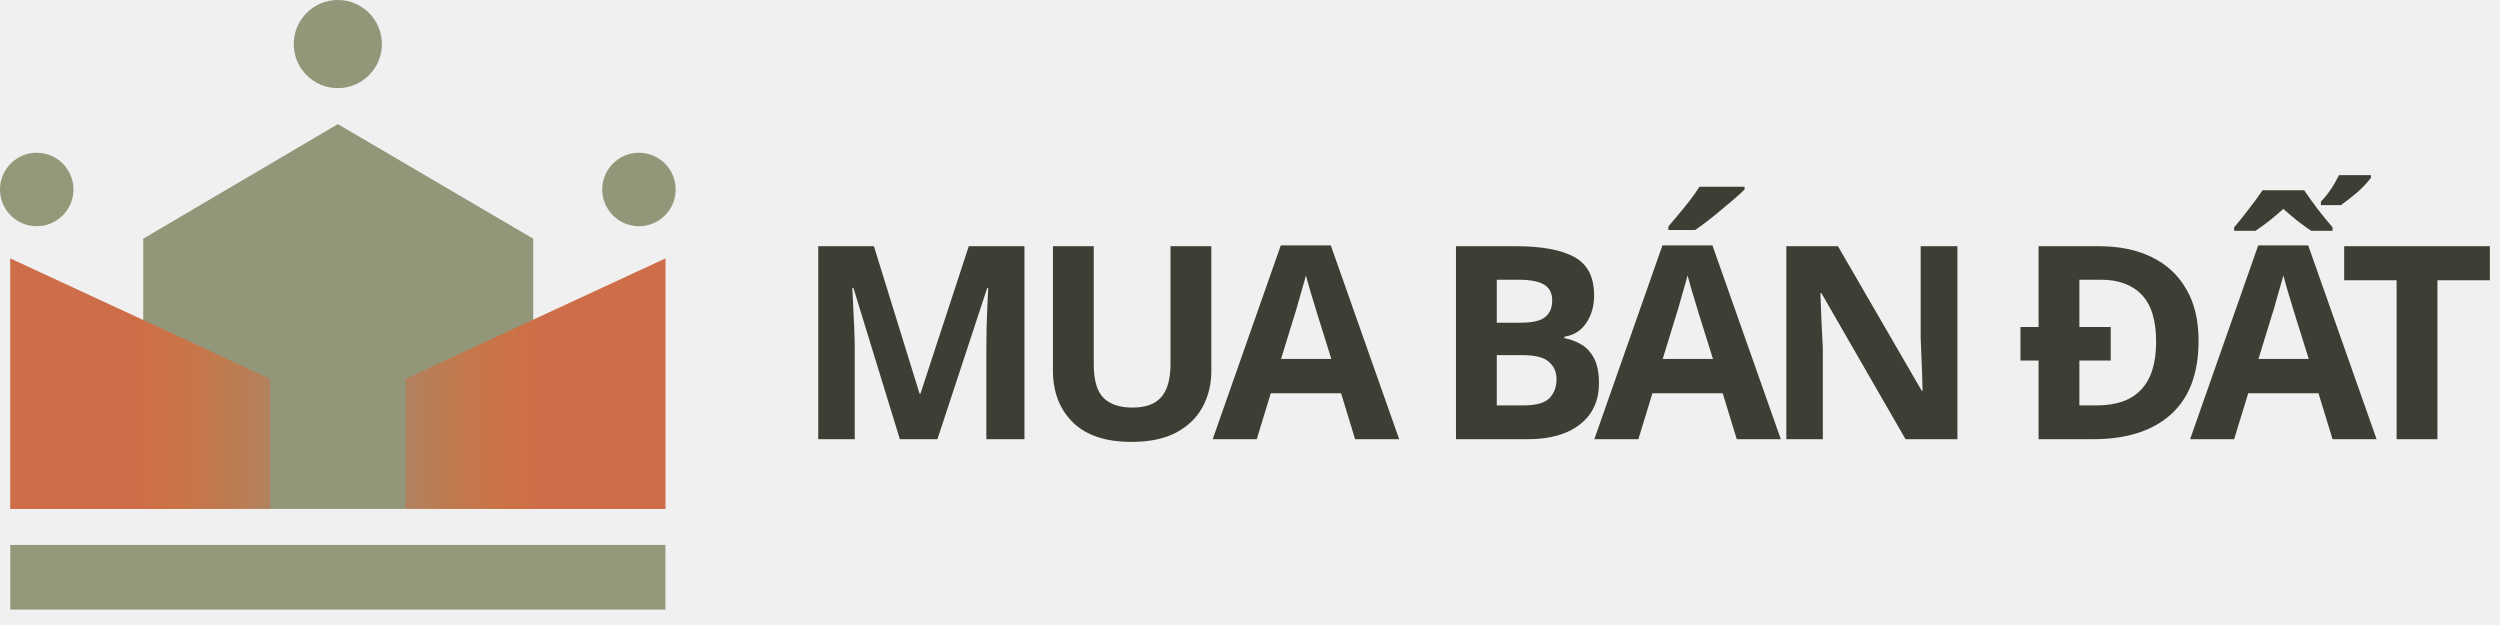
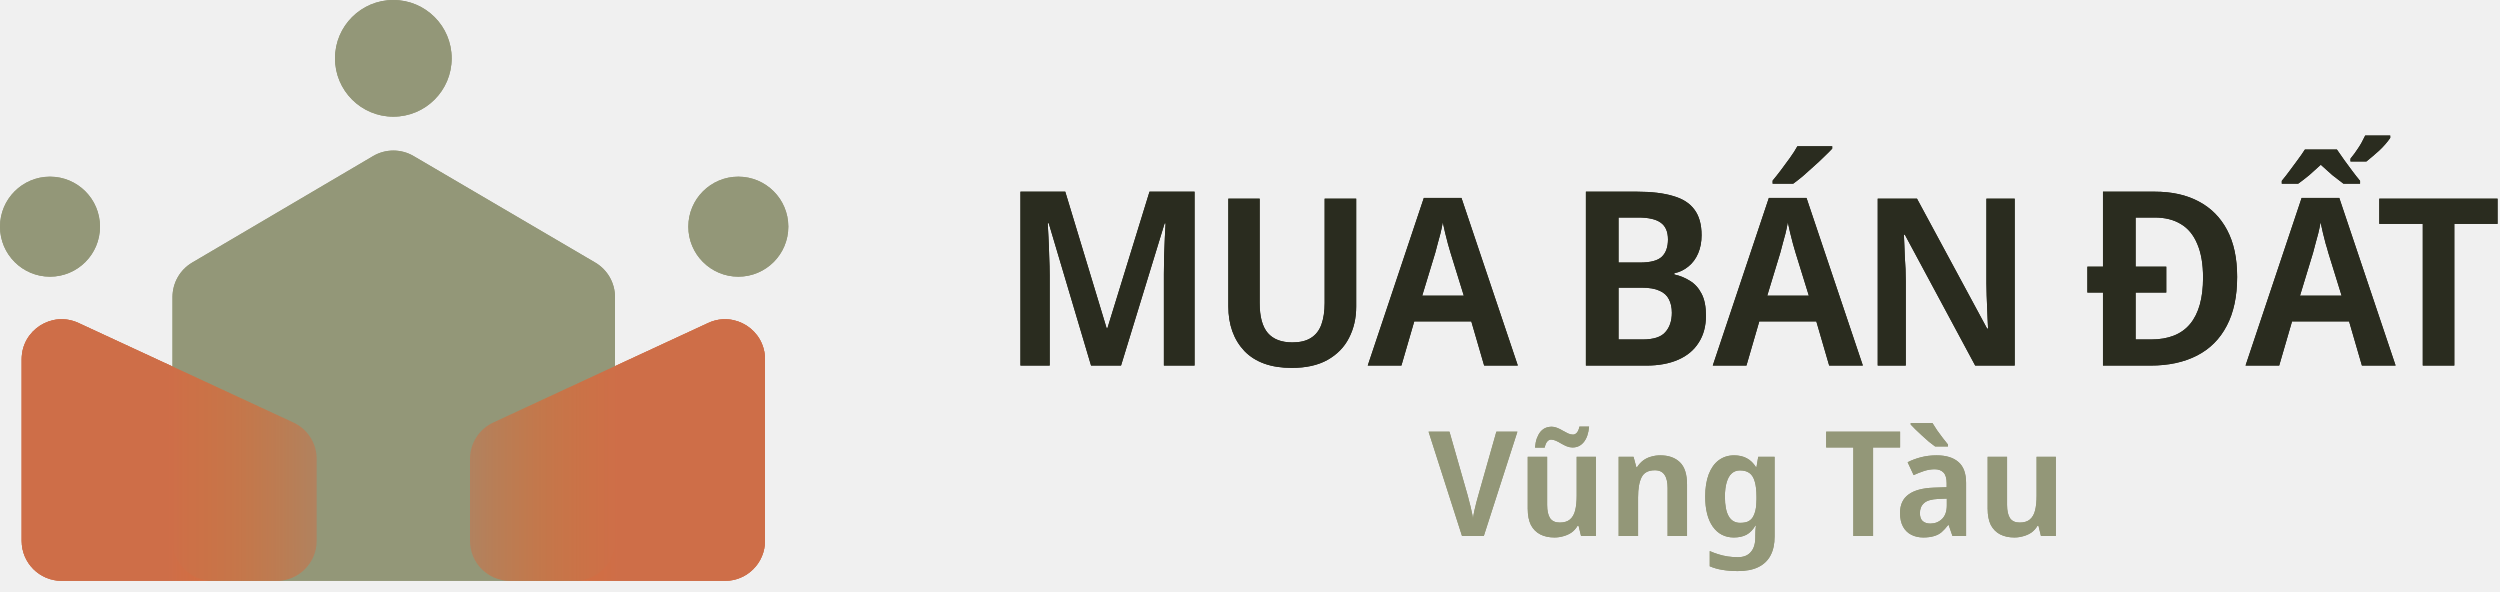
- <svg xmlns="http://www.w3.org/2000/svg" width="148" height="37" viewBox="0 0 148 37" fill="none">
-   <path d="M8.479 14.13V30.13H31.566V14.13L20 7.348L8.479 14.13Z" fill="#93977A" />
-   <path d="M0.609 15.304V30.13H16.001V22.435L0.609 15.304Z" fill="url(#paint0_linear_53_141)" />
-   <path d="M0.609 15.304V30.13H16.001V22.435L0.609 15.304Z" fill="#CF6F49" fill-opacity="0.5" />
-   <path d="M39.391 15.304V30.13H23.999V22.435L39.391 15.304Z" fill="url(#paint1_linear_53_141)" />
-   <path d="M39.391 15.304V30.13H23.999V22.435L39.391 15.304Z" fill="#CF6F49" fill-opacity="0.5" />
-   <rect x="0.609" y="32.261" width="38.783" height="3.826" fill="#939878" />
-   <circle cx="2.174" cy="11.217" r="2.174" fill="#939878" />
-   <circle cx="37.826" cy="11.217" r="2.174" fill="#93977A" />
-   <circle cx="19.999" cy="2.609" r="2.609" fill="#93977A" />
-   <path d="M53.272 26L50.52 17.04H50.456C50.467 17.253 50.483 17.573 50.504 18C50.525 18.427 50.547 18.885 50.568 19.376C50.589 19.856 50.6 20.293 50.6 20.688V26H48.44V14.576H51.736L54.44 23.312H54.488L57.352 14.576H60.648V26H58.392V20.592C58.392 20.229 58.397 19.813 58.408 19.344C58.429 18.875 58.445 18.432 58.456 18.016C58.477 17.589 58.493 17.269 58.504 17.056H58.44L55.496 26H53.272ZM71.71 21.968C71.71 22.757 71.534 23.472 71.182 24.112C70.84 24.741 70.318 25.243 69.614 25.616C68.92 25.979 68.04 26.16 66.974 26.16C65.459 26.16 64.307 25.776 63.518 25.008C62.728 24.229 62.334 23.205 62.334 21.936V14.576H64.75V21.568C64.75 22.507 64.942 23.168 65.326 23.552C65.71 23.936 66.28 24.128 67.038 24.128C67.827 24.128 68.398 23.92 68.75 23.504C69.112 23.088 69.294 22.437 69.294 21.552V14.576H71.71V21.968ZM80.223 26L79.391 23.28H75.231L74.399 26H71.791L75.823 14.528H78.783L82.831 26H80.223ZM77.983 18.592C77.93 18.411 77.861 18.181 77.775 17.904C77.69 17.627 77.605 17.344 77.519 17.056C77.434 16.768 77.365 16.517 77.311 16.304C77.258 16.517 77.183 16.784 77.087 17.104C77.002 17.413 76.917 17.712 76.831 18C76.757 18.277 76.698 18.475 76.655 18.592L75.839 21.248H78.815L77.983 18.592ZM89.746 14.576C91.272 14.576 92.424 14.789 93.202 15.216C93.981 15.643 94.37 16.395 94.37 17.472C94.37 18.123 94.216 18.672 93.906 19.12C93.608 19.568 93.176 19.84 92.61 19.936V20.016C92.994 20.091 93.341 20.224 93.65 20.416C93.96 20.608 94.205 20.885 94.386 21.248C94.568 21.611 94.658 22.091 94.658 22.688C94.658 23.723 94.285 24.533 93.538 25.12C92.792 25.707 91.768 26 90.466 26H86.194V14.576H89.746ZM90.018 19.104C90.722 19.104 91.208 18.992 91.474 18.768C91.752 18.544 91.89 18.219 91.89 17.792C91.89 17.355 91.73 17.04 91.41 16.848C91.09 16.656 90.584 16.56 89.89 16.56H88.61V19.104H90.018ZM88.61 21.024V24H90.194C90.92 24 91.426 23.861 91.714 23.584C92.002 23.296 92.146 22.917 92.146 22.448C92.146 22.021 91.997 21.68 91.698 21.424C91.41 21.157 90.882 21.024 90.114 21.024H88.61ZM102.816 26L101.984 23.28H97.824L96.992 26H94.384L98.416 14.528H101.376L105.424 26H102.816ZM100.576 18.592C100.523 18.411 100.454 18.181 100.368 17.904C100.283 17.627 100.198 17.344 100.112 17.056C100.027 16.768 99.958 16.517 99.904 16.304C99.851 16.517 99.776 16.784 99.68 17.104C99.595 17.413 99.51 17.712 99.424 18C99.35 18.277 99.291 18.475 99.248 18.592L98.432 21.248H101.408L100.576 18.592ZM103.28 11.216C103.131 11.365 102.934 11.547 102.688 11.76C102.443 11.973 102.176 12.197 101.888 12.432C101.611 12.667 101.334 12.891 101.056 13.104C100.79 13.307 100.555 13.477 100.352 13.616H98.768V13.408C98.939 13.205 99.136 12.971 99.36 12.704C99.595 12.427 99.824 12.144 100.048 11.856C100.272 11.557 100.459 11.291 100.608 11.056H103.28V11.216ZM115.879 26H112.807L107.831 17.36H107.767C107.789 17.904 107.81 18.448 107.831 18.992C107.863 19.536 107.89 20.08 107.911 20.624V26H105.751V14.576H108.807L113.767 23.136H113.815C113.805 22.603 113.789 22.075 113.767 21.552C113.746 21.029 113.725 20.507 113.703 19.984V14.576H115.879V26ZM124.267 14.576C125.462 14.576 126.496 14.789 127.371 15.216C128.256 15.643 128.939 16.272 129.419 17.104C129.91 17.925 130.155 18.949 130.155 20.176C130.155 22.107 129.606 23.563 128.507 24.544C127.419 25.515 125.888 26 123.915 26H120.683V21.344H119.611V19.36H120.683V14.576H124.267ZM124.379 16.56H123.099V19.36H124.955V21.344H123.099V24H124.123C126.47 24 127.643 22.747 127.643 20.24C127.643 18.971 127.36 18.043 126.795 17.456C126.23 16.859 125.424 16.56 124.379 16.56ZM137.398 11.936C137.612 11.712 137.798 11.483 137.958 11.248C138.129 11.003 138.3 10.709 138.47 10.368H140.358V10.528C140.124 10.837 139.846 11.131 139.526 11.408C139.206 11.675 138.892 11.92 138.582 12.144H137.398V11.936ZM136.822 13.664C136.556 13.483 136.284 13.285 136.006 13.072C135.729 12.848 135.452 12.613 135.174 12.368C134.897 12.613 134.62 12.848 134.342 13.072C134.065 13.285 133.793 13.483 133.526 13.664H132.262V13.456C132.529 13.147 132.812 12.795 133.11 12.4C133.42 12.005 133.697 11.627 133.942 11.264H136.406C136.652 11.627 136.924 12.005 137.222 12.4C137.532 12.795 137.82 13.147 138.086 13.456V13.664H136.822ZM138.086 26L137.254 23.28H133.094L132.262 26H129.654L133.686 14.528H136.646L140.694 26H138.086ZM135.846 18.592C135.793 18.411 135.724 18.181 135.638 17.904C135.553 17.627 135.468 17.344 135.382 17.056C135.297 16.768 135.228 16.517 135.174 16.304C135.121 16.517 135.046 16.784 134.95 17.104C134.865 17.413 134.78 17.712 134.694 18C134.62 18.277 134.561 18.475 134.518 18.592L133.702 21.248H136.678L135.846 18.592ZM144.296 26H141.88V16.592H138.776V14.576H147.4V16.592H144.296V26Z" fill="#2A2C1F" fill-opacity="0.9" />
+ <svg xmlns="http://www.w3.org/2000/svg" width="148" height="35" viewBox="0 0 148 35" fill="none">
+   <g clip-path="url(#clip0_456_32)">
+     <path d="M10.212 17.584V32.017C10.212 33.325 11.272 34.385 12.58 34.385H34.04C35.348 34.385 36.408 33.325 36.408 32.017V17.587C36.408 16.747 35.963 15.97 35.238 15.544L24.485 9.239C23.745 8.804 22.826 8.805 22.086 9.241L11.379 15.544C10.656 15.969 10.212 16.746 10.212 17.584Z" fill="#939778" />
+     <path d="M1.283 21.27V32.017C1.283 33.325 2.343 34.385 3.651 34.385H16.379C17.686 34.385 18.747 33.325 18.747 32.017V27.166C18.747 26.244 18.211 25.405 17.374 25.017L4.646 19.121C3.077 18.394 1.283 19.54 1.283 21.27Z" fill="url(#paint0_linear_456_32)" />
+     <path d="M1.283 21.27V32.017C1.283 33.325 2.343 34.385 3.651 34.385H16.379C17.686 34.385 18.747 33.325 18.747 32.017V27.166C18.747 26.244 18.211 25.405 17.374 25.017L4.646 19.121C3.077 18.394 1.283 19.54 1.283 21.27Z" fill="#CF6F49" fill-opacity="0.5" />
+     <path d="M45.288 21.27V32.017C45.288 33.325 44.228 34.385 42.92 34.385H30.192C28.884 34.385 27.824 33.325 27.824 32.017V27.166C27.824 26.244 28.36 25.405 29.197 25.017L41.925 19.121C43.494 18.394 45.288 19.54 45.288 21.27Z" fill="url(#paint1_linear_456_32)" />
+     <path d="M45.288 21.27V32.017C45.288 33.325 44.228 34.385 42.92 34.385H30.192C28.884 34.385 27.824 33.325 27.824 32.017V27.166C27.824 26.244 28.36 25.405 29.197 25.017L41.925 19.121C43.494 18.394 45.288 19.54 45.288 21.27Z" fill="#CF6F49" fill-opacity="0.5" />
+     <path d="M2.96 16.379C4.595 16.379 5.92 15.053 5.92 13.419C5.92 11.784 4.595 10.459 2.96 10.459C1.325 10.459 0 11.784 0 13.419C0 15.053 1.325 16.379 2.96 16.379Z" fill="#939778" />
+     <path d="M43.709 16.379C45.344 16.379 46.669 15.053 46.669 13.419C46.669 11.784 45.344 10.459 43.709 10.459C42.075 10.459 40.749 11.784 40.749 13.419C40.749 15.053 42.075 16.379 43.709 16.379Z" fill="#939778" />
+     <path d="M23.285 6.907C25.193 6.907 26.739 5.361 26.739 3.453C26.739 1.546 25.193 0 23.285 0C21.378 0 19.832 1.546 19.832 3.453C19.832 5.361 21.378 6.907 23.285 6.907Z" fill="#939778" />
+     <path d="M64.591 21.641L62.083 13.208H62.025C62.035 13.4 62.05 13.674 62.069 14.029C62.088 14.375 62.102 14.755 62.112 15.168C62.131 15.572 62.141 15.951 62.141 16.307V21.641H60.411V11.348H63.063L65.514 19.435H65.557L68.051 11.348H70.718V21.641H68.902V16.221C68.902 15.894 68.906 15.538 68.916 15.154C68.926 14.76 68.94 14.39 68.959 14.044C68.979 13.688 68.993 13.414 69.003 13.222H68.945L66.365 21.641H64.591ZM80.287 18.153C80.287 18.836 80.144 19.454 79.858 20.008C79.582 20.552 79.157 20.986 78.585 21.309C78.022 21.622 77.317 21.779 76.468 21.779C75.25 21.779 74.318 21.447 73.672 20.783C73.036 20.109 72.717 19.224 72.717 18.126V11.76H74.572V17.946C74.572 18.748 74.733 19.339 75.056 19.717C75.379 20.086 75.863 20.271 76.509 20.271C76.961 20.271 77.326 20.183 77.603 20.008C77.889 19.832 78.096 19.57 78.225 19.219C78.355 18.859 78.419 18.43 78.419 17.932V11.76H80.287V18.153ZM87.862 21.641L87.101 19.025H83.724L82.963 21.641H80.97L84.291 11.718H86.519L89.855 21.641H87.862ZM85.869 14.957C85.832 14.809 85.781 14.634 85.717 14.431C85.662 14.218 85.606 14.002 85.551 13.78C85.505 13.559 85.459 13.351 85.412 13.158C85.376 13.379 85.329 13.6 85.274 13.822C85.219 14.034 85.163 14.237 85.108 14.431C85.062 14.624 85.016 14.8 84.97 14.957L84.195 17.503H86.658L85.869 14.957ZM96.912 11.348C97.777 11.348 98.493 11.434 99.06 11.607C99.628 11.771 100.045 12.04 100.314 12.415C100.594 12.79 100.733 13.294 100.733 13.928C100.733 14.322 100.666 14.678 100.53 14.995C100.396 15.312 100.204 15.572 99.954 15.774C99.713 15.975 99.435 16.11 99.118 16.177V16.249C99.445 16.317 99.752 16.442 100.041 16.624C100.329 16.797 100.56 17.052 100.733 17.388C100.905 17.715 100.992 18.147 100.992 18.686C100.992 19.31 100.848 19.844 100.56 20.286C100.281 20.728 99.877 21.064 99.348 21.295C98.82 21.525 98.191 21.641 97.46 21.641H93.885V11.348H96.912ZM97.085 15.543C97.71 15.543 98.142 15.428 98.383 15.197C98.623 14.966 98.744 14.625 98.744 14.173C98.744 13.712 98.599 13.381 98.311 13.179C98.032 12.977 97.585 12.876 96.97 12.876H95.817V15.543H97.085ZM95.817 17.028V20.098H97.23C97.883 20.098 98.335 19.954 98.585 19.666C98.844 19.378 98.974 18.993 98.974 18.513C98.974 18.205 98.916 17.941 98.801 17.72C98.695 17.499 98.513 17.331 98.253 17.215C97.994 17.09 97.633 17.028 97.172 17.028H95.817ZM108.288 21.641L107.526 19.025H104.15L103.389 21.641H101.396L104.717 11.718H106.945L110.281 21.641H108.288ZM106.295 14.957C106.258 14.809 106.207 14.634 106.143 14.431C106.087 14.218 106.032 14.002 105.977 13.78C105.931 13.559 105.884 13.351 105.838 13.158C105.801 13.379 105.755 13.6 105.7 13.822C105.644 14.034 105.589 14.237 105.534 14.431C105.487 14.624 105.441 14.8 105.395 14.957L104.62 17.503H107.084L106.295 14.957ZM108.467 8.798C108.348 8.927 108.191 9.084 107.997 9.269C107.812 9.453 107.605 9.647 107.374 9.85C107.153 10.053 106.936 10.247 106.724 10.431C106.512 10.606 106.322 10.754 106.156 10.874H104.939V10.694C105.086 10.519 105.248 10.316 105.422 10.085C105.598 9.845 105.778 9.601 105.962 9.352C106.148 9.093 106.295 8.863 106.405 8.66H108.467V8.798ZM119.27 21.641H116.932L112.766 13.891H112.711C112.72 14.094 112.729 14.311 112.739 14.541C112.747 14.763 112.756 14.993 112.766 15.233C112.784 15.464 112.798 15.699 112.808 15.939C112.816 16.179 112.821 16.419 112.821 16.659V21.641H111.161V11.76H113.485L117.637 19.454H117.693C117.684 19.27 117.674 19.071 117.665 18.859C117.656 18.638 117.646 18.412 117.637 18.181C117.628 17.95 117.619 17.715 117.61 17.475C117.6 17.235 117.596 17.005 117.596 16.783V11.76H119.27V21.641ZM127.567 11.348C128.575 11.348 129.441 11.54 130.161 11.925C130.892 12.309 131.454 12.876 131.848 13.626C132.242 14.366 132.439 15.288 132.439 16.393C132.439 17.547 132.232 18.513 131.82 19.291C131.415 20.069 130.829 20.656 130.06 21.05C129.292 21.444 128.374 21.641 127.308 21.641H124.496V17.316H123.573V15.788H124.496V11.348H127.567ZM127.552 12.876H126.428V15.788H128.244V17.316H126.428V20.098H127.336C128.374 20.098 129.148 19.791 129.657 19.176C130.166 18.561 130.421 17.648 130.421 16.437C130.421 15.629 130.305 14.961 130.075 14.433C129.854 13.904 129.532 13.515 129.109 13.265C128.686 13.006 128.167 12.876 127.552 12.876ZM138.733 10.874C138.521 10.717 138.3 10.546 138.069 10.362C137.848 10.168 137.622 9.965 137.391 9.753C137.16 9.965 136.935 10.168 136.714 10.362C136.492 10.546 136.271 10.717 136.049 10.874H135.081V10.708C135.228 10.533 135.38 10.339 135.536 10.127C135.693 9.914 135.85 9.702 136.007 9.49C136.174 9.269 136.321 9.056 136.45 8.854H138.346C138.485 9.056 138.633 9.269 138.789 9.49C138.946 9.702 139.102 9.914 139.259 10.127C139.416 10.339 139.569 10.533 139.716 10.708V10.874H138.733ZM139.149 9.393C139.324 9.181 139.476 8.973 139.605 8.771C139.744 8.568 139.883 8.318 140.021 8.023H141.502V8.162C141.317 8.429 141.095 8.683 140.837 8.923C140.579 9.153 140.33 9.366 140.09 9.559H139.149V9.393ZM139.826 21.641L139.066 19.025H135.689L134.928 21.641H132.936L136.257 11.718H138.485L141.82 21.641H139.826ZM137.834 14.957C137.797 14.809 137.747 14.634 137.681 14.431C137.626 14.218 137.571 14.002 137.516 13.78C137.469 13.559 137.424 13.351 137.378 13.158C137.34 13.379 137.295 13.6 137.239 13.822C137.184 14.034 137.128 14.237 137.073 14.431C137.027 14.624 136.981 14.8 136.935 14.957L136.16 17.503H138.623L137.834 14.957ZM145.296 21.641H143.428V13.254H140.854V11.76H147.856V13.254H145.296V21.641Z" fill="#2A2C1F" />
+     <path d="M89.83 25.556L87.841 31.732H86.552L84.571 25.556H85.808L86.889 29.336C86.918 29.439 86.953 29.575 86.993 29.742C87.039 29.904 87.08 30.071 87.114 30.244C87.155 30.411 87.183 30.561 87.201 30.694C87.218 30.561 87.244 30.411 87.279 30.244C87.319 30.077 87.359 29.909 87.4 29.742C87.44 29.575 87.478 29.439 87.512 29.336L88.585 25.556H89.83ZM94.48 27.044V31.732H93.598L93.451 31.126H93.391C93.298 31.288 93.18 31.42 93.036 31.524C92.892 31.622 92.733 31.694 92.56 31.74C92.387 31.792 92.208 31.818 92.024 31.818C91.701 31.818 91.421 31.758 91.185 31.637C90.948 31.515 90.764 31.331 90.631 31.083C90.504 30.829 90.441 30.503 90.441 30.105V27.044H91.591V29.889C91.591 30.235 91.649 30.498 91.764 30.676C91.885 30.849 92.076 30.936 92.335 30.936C92.595 30.936 92.796 30.875 92.941 30.754C93.091 30.627 93.194 30.446 93.252 30.209C93.31 29.973 93.339 29.682 93.339 29.336V27.044H94.48ZM90.874 26.499C90.891 26.291 90.925 26.112 90.977 25.962C91.035 25.807 91.104 25.677 91.185 25.573C91.271 25.469 91.369 25.392 91.479 25.34C91.594 25.288 91.724 25.262 91.868 25.262C91.972 25.262 92.079 25.285 92.188 25.331C92.304 25.377 92.413 25.432 92.517 25.495C92.626 25.559 92.73 25.614 92.828 25.66C92.932 25.706 93.03 25.729 93.122 25.729C93.209 25.729 93.287 25.689 93.356 25.608C93.425 25.527 93.474 25.409 93.503 25.253H94.074C94.039 25.657 93.932 25.965 93.754 26.179C93.581 26.386 93.362 26.49 93.096 26.49C92.981 26.49 92.866 26.467 92.75 26.421C92.641 26.375 92.531 26.32 92.422 26.257C92.318 26.193 92.214 26.138 92.11 26.092C92.012 26.046 91.914 26.023 91.816 26.023C91.736 26.023 91.66 26.063 91.591 26.144C91.528 26.219 91.479 26.337 91.444 26.499H90.874ZM98.289 26.957C98.779 26.957 99.166 27.093 99.448 27.364C99.73 27.635 99.872 28.073 99.872 28.678V31.732H98.722V28.895C98.722 28.543 98.661 28.28 98.54 28.108C98.419 27.929 98.229 27.839 97.969 27.839C97.583 27.839 97.32 27.978 97.182 28.255C97.044 28.526 96.974 28.921 96.974 29.439V31.732H95.824V27.044H96.706L96.871 27.658H96.914C97.018 27.496 97.139 27.364 97.277 27.26C97.416 27.156 97.571 27.081 97.744 27.035C97.917 26.983 98.099 26.957 98.289 26.957ZM102.661 26.957C102.949 26.957 103.199 27.015 103.413 27.13C103.627 27.245 103.805 27.419 103.949 27.649H103.984L104.087 27.044H105.056V31.766C105.056 32.21 104.975 32.582 104.814 32.882C104.653 33.188 104.41 33.418 104.087 33.574C103.771 33.73 103.367 33.807 102.877 33.807C102.548 33.807 102.248 33.784 101.977 33.738C101.712 33.698 101.458 33.626 101.216 33.522V32.623C101.383 32.697 101.554 32.761 101.726 32.813C101.905 32.87 102.089 32.914 102.28 32.943C102.47 32.971 102.672 32.986 102.886 32.986C103.22 32.986 103.474 32.885 103.646 32.683C103.825 32.481 103.915 32.193 103.915 31.818V31.697C103.915 31.61 103.918 31.51 103.924 31.394C103.934 31.279 103.943 31.187 103.949 31.117H103.915C103.777 31.36 103.603 31.538 103.396 31.654C103.188 31.763 102.937 31.818 102.643 31.818C102.118 31.818 101.704 31.605 101.398 31.178C101.098 30.751 100.948 30.157 100.948 29.396C100.948 28.883 101.017 28.445 101.155 28.081C101.294 27.718 101.49 27.442 101.743 27.251C102.003 27.055 102.308 26.957 102.661 26.957ZM103.006 27.848C102.811 27.848 102.646 27.909 102.514 28.03C102.386 28.145 102.289 28.318 102.22 28.549C102.15 28.779 102.115 29.068 102.115 29.413C102.115 29.921 102.19 30.305 102.34 30.564C102.49 30.823 102.715 30.953 103.015 30.953C103.188 30.953 103.335 30.93 103.456 30.884C103.577 30.832 103.675 30.751 103.75 30.642C103.825 30.526 103.883 30.382 103.924 30.209C103.963 30.031 103.984 29.817 103.984 29.569V29.405C103.984 29.03 103.949 28.73 103.88 28.505C103.816 28.275 103.712 28.108 103.568 28.004C103.424 27.9 103.237 27.848 103.006 27.848ZM110.886 31.732H109.717V26.49H108.109V25.556H112.486V26.49H110.886V31.732ZM114.645 26.957C115.21 26.957 115.642 27.09 115.942 27.355C116.242 27.614 116.392 28.024 116.392 28.583V31.732H115.587L115.362 31.083H115.328C115.201 31.25 115.071 31.391 114.939 31.507C114.807 31.616 114.654 31.694 114.48 31.74C114.307 31.792 114.1 31.818 113.857 31.818C113.598 31.818 113.364 31.766 113.157 31.662C112.95 31.559 112.785 31.4 112.664 31.187C112.543 30.968 112.482 30.694 112.482 30.365C112.482 29.881 112.65 29.517 112.984 29.275C113.319 29.027 113.82 28.892 114.489 28.869L115.242 28.843V28.609C115.242 28.309 115.178 28.096 115.051 27.969C114.924 27.842 114.751 27.779 114.532 27.779C114.325 27.779 114.114 27.814 113.901 27.883C113.694 27.952 113.488 28.033 113.287 28.125L112.932 27.364C113.169 27.243 113.431 27.145 113.719 27.07C114.007 26.995 114.316 26.957 114.645 26.957ZM114.757 29.535C114.348 29.552 114.063 29.636 113.901 29.785C113.739 29.93 113.659 30.126 113.659 30.374C113.659 30.593 113.713 30.751 113.823 30.849C113.938 30.947 114.088 30.996 114.273 30.996C114.544 30.996 114.774 30.907 114.964 30.728C115.155 30.544 115.251 30.273 115.251 29.915V29.517L114.757 29.535ZM114.402 25.046C114.477 25.172 114.57 25.317 114.679 25.478C114.795 25.634 114.907 25.787 115.017 25.936C115.132 26.081 115.233 26.208 115.32 26.317V26.43H114.558C114.454 26.355 114.333 26.262 114.195 26.153C114.063 26.038 113.926 25.916 113.788 25.79C113.65 25.663 113.52 25.542 113.4 25.426C113.284 25.311 113.188 25.213 113.113 25.132V25.046H114.402ZM121.707 27.044V31.732H120.825L120.678 31.126H120.618C120.525 31.288 120.407 31.42 120.263 31.524C120.119 31.622 119.96 31.694 119.787 31.74C119.615 31.792 119.436 31.818 119.251 31.818C118.928 31.818 118.649 31.758 118.412 31.637C118.176 31.515 117.992 31.331 117.858 31.083C117.732 30.829 117.668 30.503 117.668 30.105V27.044H118.818V29.889C118.818 30.235 118.877 30.498 118.992 30.676C119.112 30.849 119.303 30.936 119.562 30.936C119.822 30.936 120.024 30.875 120.168 30.754C120.318 30.627 120.422 30.446 120.479 30.209C120.537 29.973 120.566 29.682 120.566 29.336V27.044H121.707Z" fill="#939778" />
+     <path d="M10.212 17.584V32.017C10.212 33.325 11.272 34.385 12.58 34.385H34.04C35.348 34.385 36.408 33.325 36.408 32.017V17.587C36.408 16.747 35.963 15.97 35.238 15.544L24.485 9.239C23.745 8.804 22.826 8.805 22.086 9.241L11.379 15.544C10.656 15.969 10.212 16.746 10.212 17.584Z" fill="#939778" />
+     <path d="M1.283 21.27V32.017C1.283 33.325 2.343 34.385 3.651 34.385H16.379C17.686 34.385 18.747 33.325 18.747 32.017V27.166C18.747 26.244 18.211 25.405 17.374 25.017L4.646 19.121C3.077 18.394 1.283 19.54 1.283 21.27Z" fill="url(#paint2_linear_456_32)" />
+     <path d="M1.283 21.27V32.017C1.283 33.325 2.343 34.385 3.651 34.385H16.379C17.686 34.385 18.747 33.325 18.747 32.017V27.166C18.747 26.244 18.211 25.405 17.374 25.017L4.646 19.121C3.077 18.394 1.283 19.54 1.283 21.27Z" fill="#CF6F49" fill-opacity="0.5" />
+     <path d="M45.288 21.27V32.017C45.288 33.325 44.228 34.385 42.92 34.385H30.192C28.884 34.385 27.824 33.325 27.824 32.017V27.166C27.824 26.244 28.36 25.405 29.197 25.017L41.925 19.121C43.494 18.394 45.288 19.54 45.288 21.27Z" fill="url(#paint3_linear_456_32)" />
+     <path d="M45.288 21.27V32.017C45.288 33.325 44.228 34.385 42.92 34.385H30.192C28.884 34.385 27.824 33.325 27.824 32.017V27.166C27.824 26.244 28.36 25.405 29.197 25.017L41.925 19.121C43.494 18.394 45.288 19.54 45.288 21.27Z" fill="#CF6F49" fill-opacity="0.5" />
+     <path d="M2.96 16.379C4.595 16.379 5.92 15.053 5.92 13.419C5.92 11.784 4.595 10.459 2.96 10.459C1.325 10.459 0 11.784 0 13.419C0 15.053 1.325 16.379 2.96 16.379Z" fill="#939778" />
+     <path d="M43.709 16.379C45.344 16.379 46.669 15.053 46.669 13.419C46.669 11.784 45.344 10.459 43.709 10.459C42.075 10.459 40.749 11.784 40.749 13.419C40.749 15.053 42.075 16.379 43.709 16.379Z" fill="#939778" />
+     <path d="M23.285 6.907C25.193 6.907 26.739 5.361 26.739 3.453C26.739 1.546 25.193 0 23.285 0C21.378 0 19.832 1.546 19.832 3.453C19.832 5.361 21.378 6.907 23.285 6.907Z" fill="#939778" />
+     <path d="M64.591 21.641L62.083 13.208H62.025C62.035 13.4 62.05 13.674 62.069 14.029C62.088 14.375 62.102 14.755 62.112 15.168C62.131 15.572 62.141 15.951 62.141 16.307V21.641H60.411V11.348H63.063L65.514 19.435H65.557L68.051 11.348H70.718V21.641H68.902V16.221C68.902 15.894 68.906 15.538 68.916 15.154C68.926 14.76 68.94 14.39 68.959 14.044C68.979 13.688 68.993 13.414 69.003 13.222H68.945L66.365 21.641H64.591ZM80.287 18.153C80.287 18.836 80.144 19.454 79.858 20.008C79.582 20.552 79.157 20.986 78.585 21.309C78.022 21.622 77.317 21.779 76.468 21.779C75.25 21.779 74.318 21.447 73.672 20.783C73.036 20.109 72.717 19.224 72.717 18.126V11.76H74.572V17.946C74.572 18.748 74.733 19.339 75.056 19.717C75.379 20.086 75.863 20.271 76.509 20.271C76.961 20.271 77.326 20.183 77.603 20.008C77.889 19.832 78.096 19.57 78.225 19.219C78.355 18.859 78.419 18.43 78.419 17.932V11.76H80.287V18.153ZM87.862 21.641L87.101 19.025H83.724L82.963 21.641H80.97L84.291 11.718H86.519L89.855 21.641H87.862ZM85.869 14.957C85.832 14.809 85.781 14.634 85.717 14.431C85.662 14.218 85.606 14.002 85.551 13.78C85.505 13.559 85.459 13.351 85.412 13.158C85.376 13.379 85.329 13.6 85.274 13.822C85.219 14.034 85.163 14.237 85.108 14.431C85.062 14.624 85.016 14.8 84.97 14.957L84.195 17.503H86.658L85.869 14.957ZM96.912 11.348C97.777 11.348 98.493 11.434 99.06 11.607C99.628 11.771 100.045 12.04 100.314 12.415C100.594 12.79 100.733 13.294 100.733 13.928C100.733 14.322 100.666 14.678 100.53 14.995C100.396 15.312 100.204 15.572 99.954 15.774C99.713 15.975 99.435 16.11 99.118 16.177V16.249C99.445 16.317 99.752 16.442 100.041 16.624C100.329 16.797 100.56 17.052 100.733 17.388C100.905 17.715 100.992 18.147 100.992 18.686C100.992 19.31 100.848 19.844 100.56 20.286C100.281 20.728 99.877 21.064 99.348 21.295C98.82 21.525 98.191 21.641 97.46 21.641H93.885V11.348H96.912ZM97.085 15.543C97.71 15.543 98.142 15.428 98.383 15.197C98.623 14.966 98.744 14.625 98.744 14.173C98.744 13.712 98.599 13.381 98.311 13.179C98.032 12.977 97.585 12.876 96.97 12.876H95.817V15.543H97.085ZM95.817 17.028V20.098H97.23C97.883 20.098 98.335 19.954 98.585 19.666C98.844 19.378 98.974 18.993 98.974 18.513C98.974 18.205 98.916 17.941 98.801 17.72C98.695 17.499 98.513 17.331 98.253 17.215C97.994 17.09 97.633 17.028 97.172 17.028H95.817ZM108.288 21.641L107.526 19.025H104.15L103.389 21.641H101.396L104.717 11.718H106.945L110.281 21.641H108.288ZM106.295 14.957C106.258 14.809 106.207 14.634 106.143 14.431C106.087 14.218 106.032 14.002 105.977 13.78C105.931 13.559 105.884 13.351 105.838 13.158C105.801 13.379 105.755 13.6 105.7 13.822C105.644 14.034 105.589 14.237 105.534 14.431C105.487 14.624 105.441 14.8 105.395 14.957L104.62 17.503H107.084L106.295 14.957ZM108.467 8.798C108.348 8.927 108.191 9.084 107.997 9.269C107.812 9.453 107.605 9.647 107.374 9.85C107.153 10.053 106.936 10.247 106.724 10.431C106.512 10.606 106.322 10.754 106.156 10.874H104.939V10.694C105.086 10.519 105.248 10.316 105.422 10.085C105.598 9.845 105.778 9.601 105.962 9.352C106.148 9.093 106.295 8.863 106.405 8.66H108.467V8.798ZM119.27 21.641H116.932L112.766 13.891H112.711C112.72 14.094 112.729 14.311 112.739 14.541C112.747 14.763 112.756 14.993 112.766 15.233C112.784 15.464 112.798 15.699 112.808 15.939C112.816 16.179 112.821 16.419 112.821 16.659V21.641H111.161V11.76H113.485L117.637 19.454H117.693C117.684 19.27 117.674 19.071 117.665 18.859C117.656 18.638 117.646 18.412 117.637 18.181C117.628 17.95 117.619 17.715 117.61 17.475C117.6 17.235 117.596 17.005 117.596 16.783V11.76H119.27V21.641ZM127.567 11.348C128.575 11.348 129.441 11.54 130.161 11.925C130.892 12.309 131.454 12.876 131.848 13.626C132.242 14.366 132.439 15.288 132.439 16.393C132.439 17.547 132.232 18.513 131.82 19.291C131.415 20.069 130.829 20.656 130.06 21.05C129.292 21.444 128.374 21.641 127.308 21.641H124.496V17.316H123.573V15.788H124.496V11.348H127.567ZM127.552 12.876H126.428V15.788H128.244V17.316H126.428V20.098H127.336C128.374 20.098 129.148 19.791 129.657 19.176C130.166 18.561 130.421 17.648 130.421 16.437C130.421 15.629 130.305 14.961 130.075 14.433C129.854 13.904 129.532 13.515 129.109 13.265C128.686 13.006 128.167 12.876 127.552 12.876ZM138.733 10.874C138.521 10.717 138.3 10.546 138.069 10.362C137.848 10.168 137.622 9.965 137.391 9.753C137.16 9.965 136.935 10.168 136.714 10.362C136.492 10.546 136.271 10.717 136.049 10.874H135.081V10.708C135.228 10.533 135.38 10.339 135.536 10.127C135.693 9.914 135.85 9.702 136.007 9.49C136.174 9.269 136.321 9.056 136.45 8.854H138.346C138.485 9.056 138.633 9.269 138.789 9.49C138.946 9.702 139.102 9.914 139.259 10.127C139.416 10.339 139.569 10.533 139.716 10.708V10.874H138.733ZM139.149 9.393C139.324 9.181 139.476 8.973 139.605 8.771C139.744 8.568 139.883 8.318 140.021 8.023H141.502V8.162C141.317 8.429 141.095 8.683 140.837 8.923C140.579 9.153 140.33 9.366 140.09 9.559H139.149V9.393ZM139.826 21.641L139.066 19.025H135.689L134.928 21.641H132.936L136.257 11.718H138.485L141.82 21.641H139.826ZM137.834 14.957C137.797 14.809 137.747 14.634 137.681 14.431C137.626 14.218 137.571 14.002 137.516 13.78C137.469 13.559 137.424 13.351 137.378 13.158C137.34 13.379 137.295 13.6 137.239 13.822C137.184 14.034 137.128 14.237 137.073 14.431C137.027 14.624 136.981 14.8 136.935 14.957L136.16 17.503H138.623L137.834 14.957ZM145.296 21.641H143.428V13.254H140.854V11.76H147.856V13.254H145.296V21.641Z" fill="#2A2C1F" />
+     <path d="M89.83 25.556L87.841 31.732H86.552L84.571 25.556H85.808L86.889 29.336C86.918 29.439 86.953 29.575 86.993 29.742C87.039 29.904 87.08 30.071 87.114 30.244C87.155 30.411 87.183 30.561 87.201 30.694C87.218 30.561 87.244 30.411 87.279 30.244C87.319 30.077 87.359 29.909 87.4 29.742C87.44 29.575 87.478 29.439 87.512 29.336L88.585 25.556H89.83ZM94.48 27.044V31.732H93.598L93.451 31.126H93.391C93.298 31.288 93.18 31.42 93.036 31.524C92.892 31.622 92.733 31.694 92.56 31.74C92.387 31.792 92.208 31.818 92.024 31.818C91.701 31.818 91.421 31.758 91.185 31.637C90.948 31.515 90.764 31.331 90.631 31.083C90.504 30.829 90.441 30.503 90.441 30.105V27.044H91.591V29.889C91.591 30.235 91.649 30.498 91.764 30.676C91.885 30.849 92.076 30.936 92.335 30.936C92.595 30.936 92.796 30.875 92.941 30.754C93.091 30.627 93.194 30.446 93.252 30.209C93.31 29.973 93.339 29.682 93.339 29.336V27.044H94.48ZM90.874 26.499C90.891 26.291 90.925 26.112 90.977 25.962C91.035 25.807 91.104 25.677 91.185 25.573C91.271 25.469 91.369 25.392 91.479 25.34C91.594 25.288 91.724 25.262 91.868 25.262C91.972 25.262 92.079 25.285 92.188 25.331C92.304 25.377 92.413 25.432 92.517 25.495C92.626 25.559 92.73 25.614 92.828 25.66C92.932 25.706 93.03 25.729 93.122 25.729C93.209 25.729 93.287 25.689 93.356 25.608C93.425 25.527 93.474 25.409 93.503 25.253H94.074C94.039 25.657 93.932 25.965 93.754 26.179C93.581 26.386 93.362 26.49 93.096 26.49C92.981 26.49 92.866 26.467 92.75 26.421C92.641 26.375 92.531 26.32 92.422 26.257C92.318 26.193 92.214 26.138 92.11 26.092C92.012 26.046 91.914 26.023 91.816 26.023C91.736 26.023 91.66 26.063 91.591 26.144C91.528 26.219 91.479 26.337 91.444 26.499H90.874ZM98.289 26.957C98.779 26.957 99.166 27.093 99.448 27.364C99.73 27.635 99.872 28.073 99.872 28.678V31.732H98.722V28.895C98.722 28.543 98.661 28.28 98.54 28.108C98.419 27.929 98.229 27.839 97.969 27.839C97.583 27.839 97.32 27.978 97.182 28.255C97.044 28.526 96.974 28.921 96.974 29.439V31.732H95.824V27.044H96.706L96.871 27.658H96.914C97.018 27.496 97.139 27.364 97.277 27.26C97.416 27.156 97.571 27.081 97.744 27.035C97.917 26.983 98.099 26.957 98.289 26.957ZM102.661 26.957C102.949 26.957 103.199 27.015 103.413 27.13C103.627 27.245 103.805 27.419 103.949 27.649H103.984L104.087 27.044H105.056V31.766C105.056 32.21 104.975 32.582 104.814 32.882C104.653 33.188 104.41 33.418 104.087 33.574C103.771 33.73 103.367 33.807 102.877 33.807C102.548 33.807 102.248 33.784 101.977 33.738C101.712 33.698 101.458 33.626 101.216 33.522V32.623C101.383 32.697 101.554 32.761 101.726 32.813C101.905 32.87 102.089 32.914 102.28 32.943C102.47 32.971 102.672 32.986 102.886 32.986C103.22 32.986 103.474 32.885 103.646 32.683C103.825 32.481 103.915 32.193 103.915 31.818V31.697C103.915 31.61 103.918 31.51 103.924 31.394C103.934 31.279 103.943 31.187 103.949 31.117H103.915C103.777 31.36 103.603 31.538 103.396 31.654C103.188 31.763 102.937 31.818 102.643 31.818C102.118 31.818 101.704 31.605 101.398 31.178C101.098 30.751 100.948 30.157 100.948 29.396C100.948 28.883 101.017 28.445 101.155 28.081C101.294 27.718 101.49 27.442 101.743 27.251C102.003 27.055 102.308 26.957 102.661 26.957ZM103.006 27.848C102.811 27.848 102.646 27.909 102.514 28.03C102.386 28.145 102.289 28.318 102.22 28.549C102.15 28.779 102.115 29.068 102.115 29.413C102.115 29.921 102.19 30.305 102.34 30.564C102.49 30.823 102.715 30.953 103.015 30.953C103.188 30.953 103.335 30.93 103.456 30.884C103.577 30.832 103.675 30.751 103.75 30.642C103.825 30.526 103.883 30.382 103.924 30.209C103.963 30.031 103.984 29.817 103.984 29.569V29.405C103.984 29.03 103.949 28.73 103.88 28.505C103.816 28.275 103.712 28.108 103.568 28.004C103.424 27.9 103.237 27.848 103.006 27.848ZM110.886 31.732H109.717V26.49H108.109V25.556H112.486V26.49H110.886V31.732ZM114.645 26.957C115.21 26.957 115.642 27.09 115.942 27.355C116.242 27.614 116.392 28.024 116.392 28.583V31.732H115.587L115.362 31.083H115.328C115.201 31.25 115.071 31.391 114.939 31.507C114.807 31.616 114.654 31.694 114.48 31.74C114.307 31.792 114.1 31.818 113.857 31.818C113.598 31.818 113.364 31.766 113.157 31.662C112.95 31.559 112.785 31.4 112.664 31.187C112.543 30.968 112.482 30.694 112.482 30.365C112.482 29.881 112.65 29.517 112.984 29.275C113.319 29.027 113.82 28.892 114.489 28.869L115.242 28.843V28.609C115.242 28.309 115.178 28.096 115.051 27.969C114.924 27.842 114.751 27.779 114.532 27.779C114.325 27.779 114.114 27.814 113.901 27.883C113.694 27.952 113.488 28.033 113.287 28.125L112.932 27.364C113.169 27.243 113.431 27.145 113.719 27.07C114.007 26.995 114.316 26.957 114.645 26.957ZM114.757 29.535C114.348 29.552 114.063 29.636 113.901 29.785C113.739 29.93 113.659 30.126 113.659 30.374C113.659 30.593 113.713 30.751 113.823 30.849C113.938 30.947 114.088 30.996 114.273 30.996C114.544 30.996 114.774 30.907 114.964 30.728C115.155 30.544 115.251 30.273 115.251 29.915V29.517L114.757 29.535ZM114.402 25.046C114.477 25.172 114.57 25.317 114.679 25.478C114.795 25.634 114.907 25.787 115.017 25.936C115.132 26.081 115.233 26.208 115.32 26.317V26.43H114.558C114.454 26.355 114.333 26.262 114.195 26.153C114.063 26.038 113.926 25.916 113.788 25.79C113.65 25.663 113.52 25.542 113.4 25.426C113.284 25.311 113.188 25.213 113.113 25.132V25.046H114.402ZM121.707 27.044V31.732H120.825L120.678 31.126H120.618C120.525 31.288 120.407 31.42 120.263 31.524C120.119 31.622 119.96 31.694 119.787 31.74C119.615 31.792 119.436 31.818 119.251 31.818C118.928 31.818 118.649 31.758 118.412 31.637C118.176 31.515 117.992 31.331 117.858 31.083C117.732 30.829 117.668 30.503 117.668 30.105V27.044H118.818V29.889C118.818 30.235 118.877 30.498 118.992 30.676C119.112 30.849 119.303 30.936 119.562 30.936C119.822 30.936 120.024 30.875 120.168 30.754C120.318 30.627 120.422 30.446 120.479 30.209C120.537 29.973 120.566 29.682 120.566 29.336V27.044H121.707Z" fill="#939778" />
+   </g>
  <defs>
-     <linearGradient id="paint0_linear_53_141" x1="8.305" y1="22.696" x2="16.044" y2="22.696" gradientUnits="userSpaceOnUse">
+     <linearGradient id="paint0_linear_456_32" x1="10.015" y1="25.949" x2="18.796" y2="25.949" gradientUnits="userSpaceOnUse">
      <stop stop-color="#CF6F49" />
      <stop offset="1" stop-color="#F46500" stop-opacity="0" />
    </linearGradient>
-     <linearGradient id="paint1_linear_53_141" x1="31.695" y1="22.696" x2="23.956" y2="22.696" gradientUnits="userSpaceOnUse">
+     <linearGradient id="paint1_linear_456_32" x1="36.556" y1="25.949" x2="27.775" y2="25.949" gradientUnits="userSpaceOnUse">
      <stop stop-color="#CF6F49" />
      <stop offset="1" stop-color="#F46500" stop-opacity="0" />
    </linearGradient>
+     <linearGradient id="paint2_linear_456_32" x1="10.015" y1="25.949" x2="18.796" y2="25.949" gradientUnits="userSpaceOnUse">
+       <stop stop-color="#CF6F49" />
+       <stop offset="1" stop-color="#F46500" stop-opacity="0" />
+     </linearGradient>
+     <linearGradient id="paint3_linear_456_32" x1="36.556" y1="25.949" x2="27.775" y2="25.949" gradientUnits="userSpaceOnUse">
+       <stop stop-color="#CF6F49" />
+       <stop offset="1" stop-color="#F46500" stop-opacity="0" />
+     </linearGradient>
+     <clipPath id="clip0_456_32">
+       <rect width="148" height="34.435" fill="white" />
+     </clipPath>
  </defs>
</svg>
